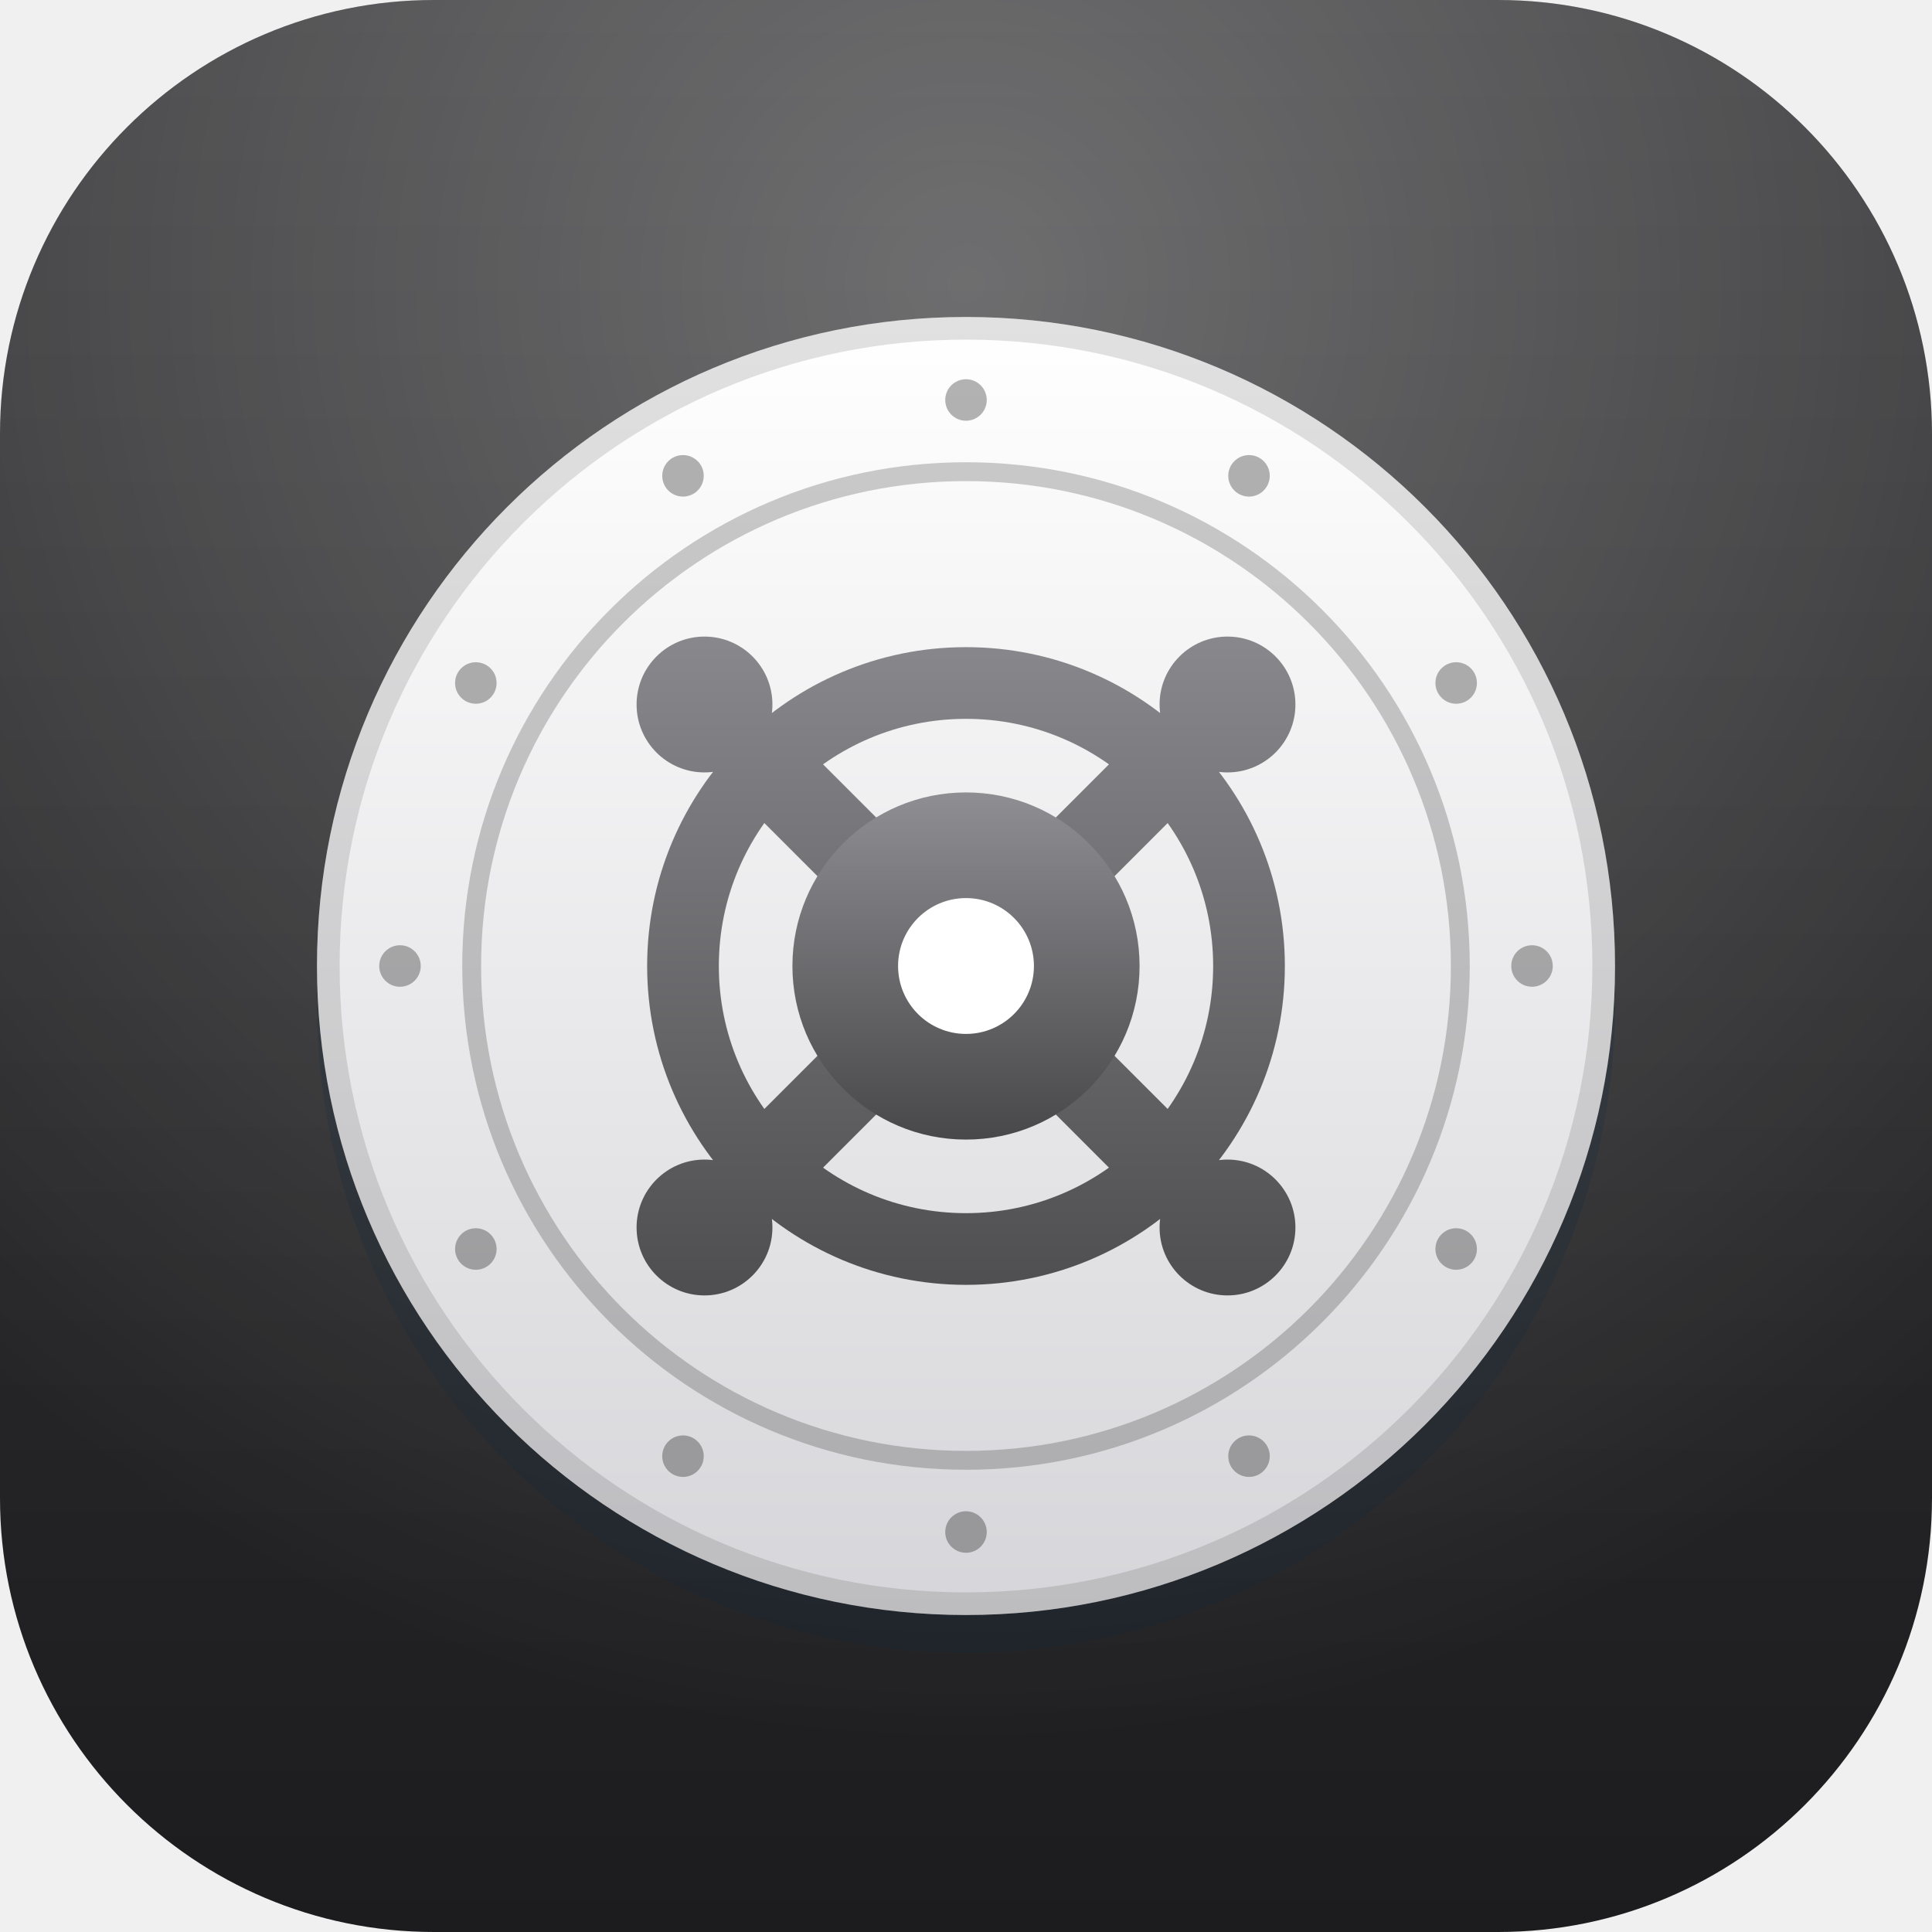
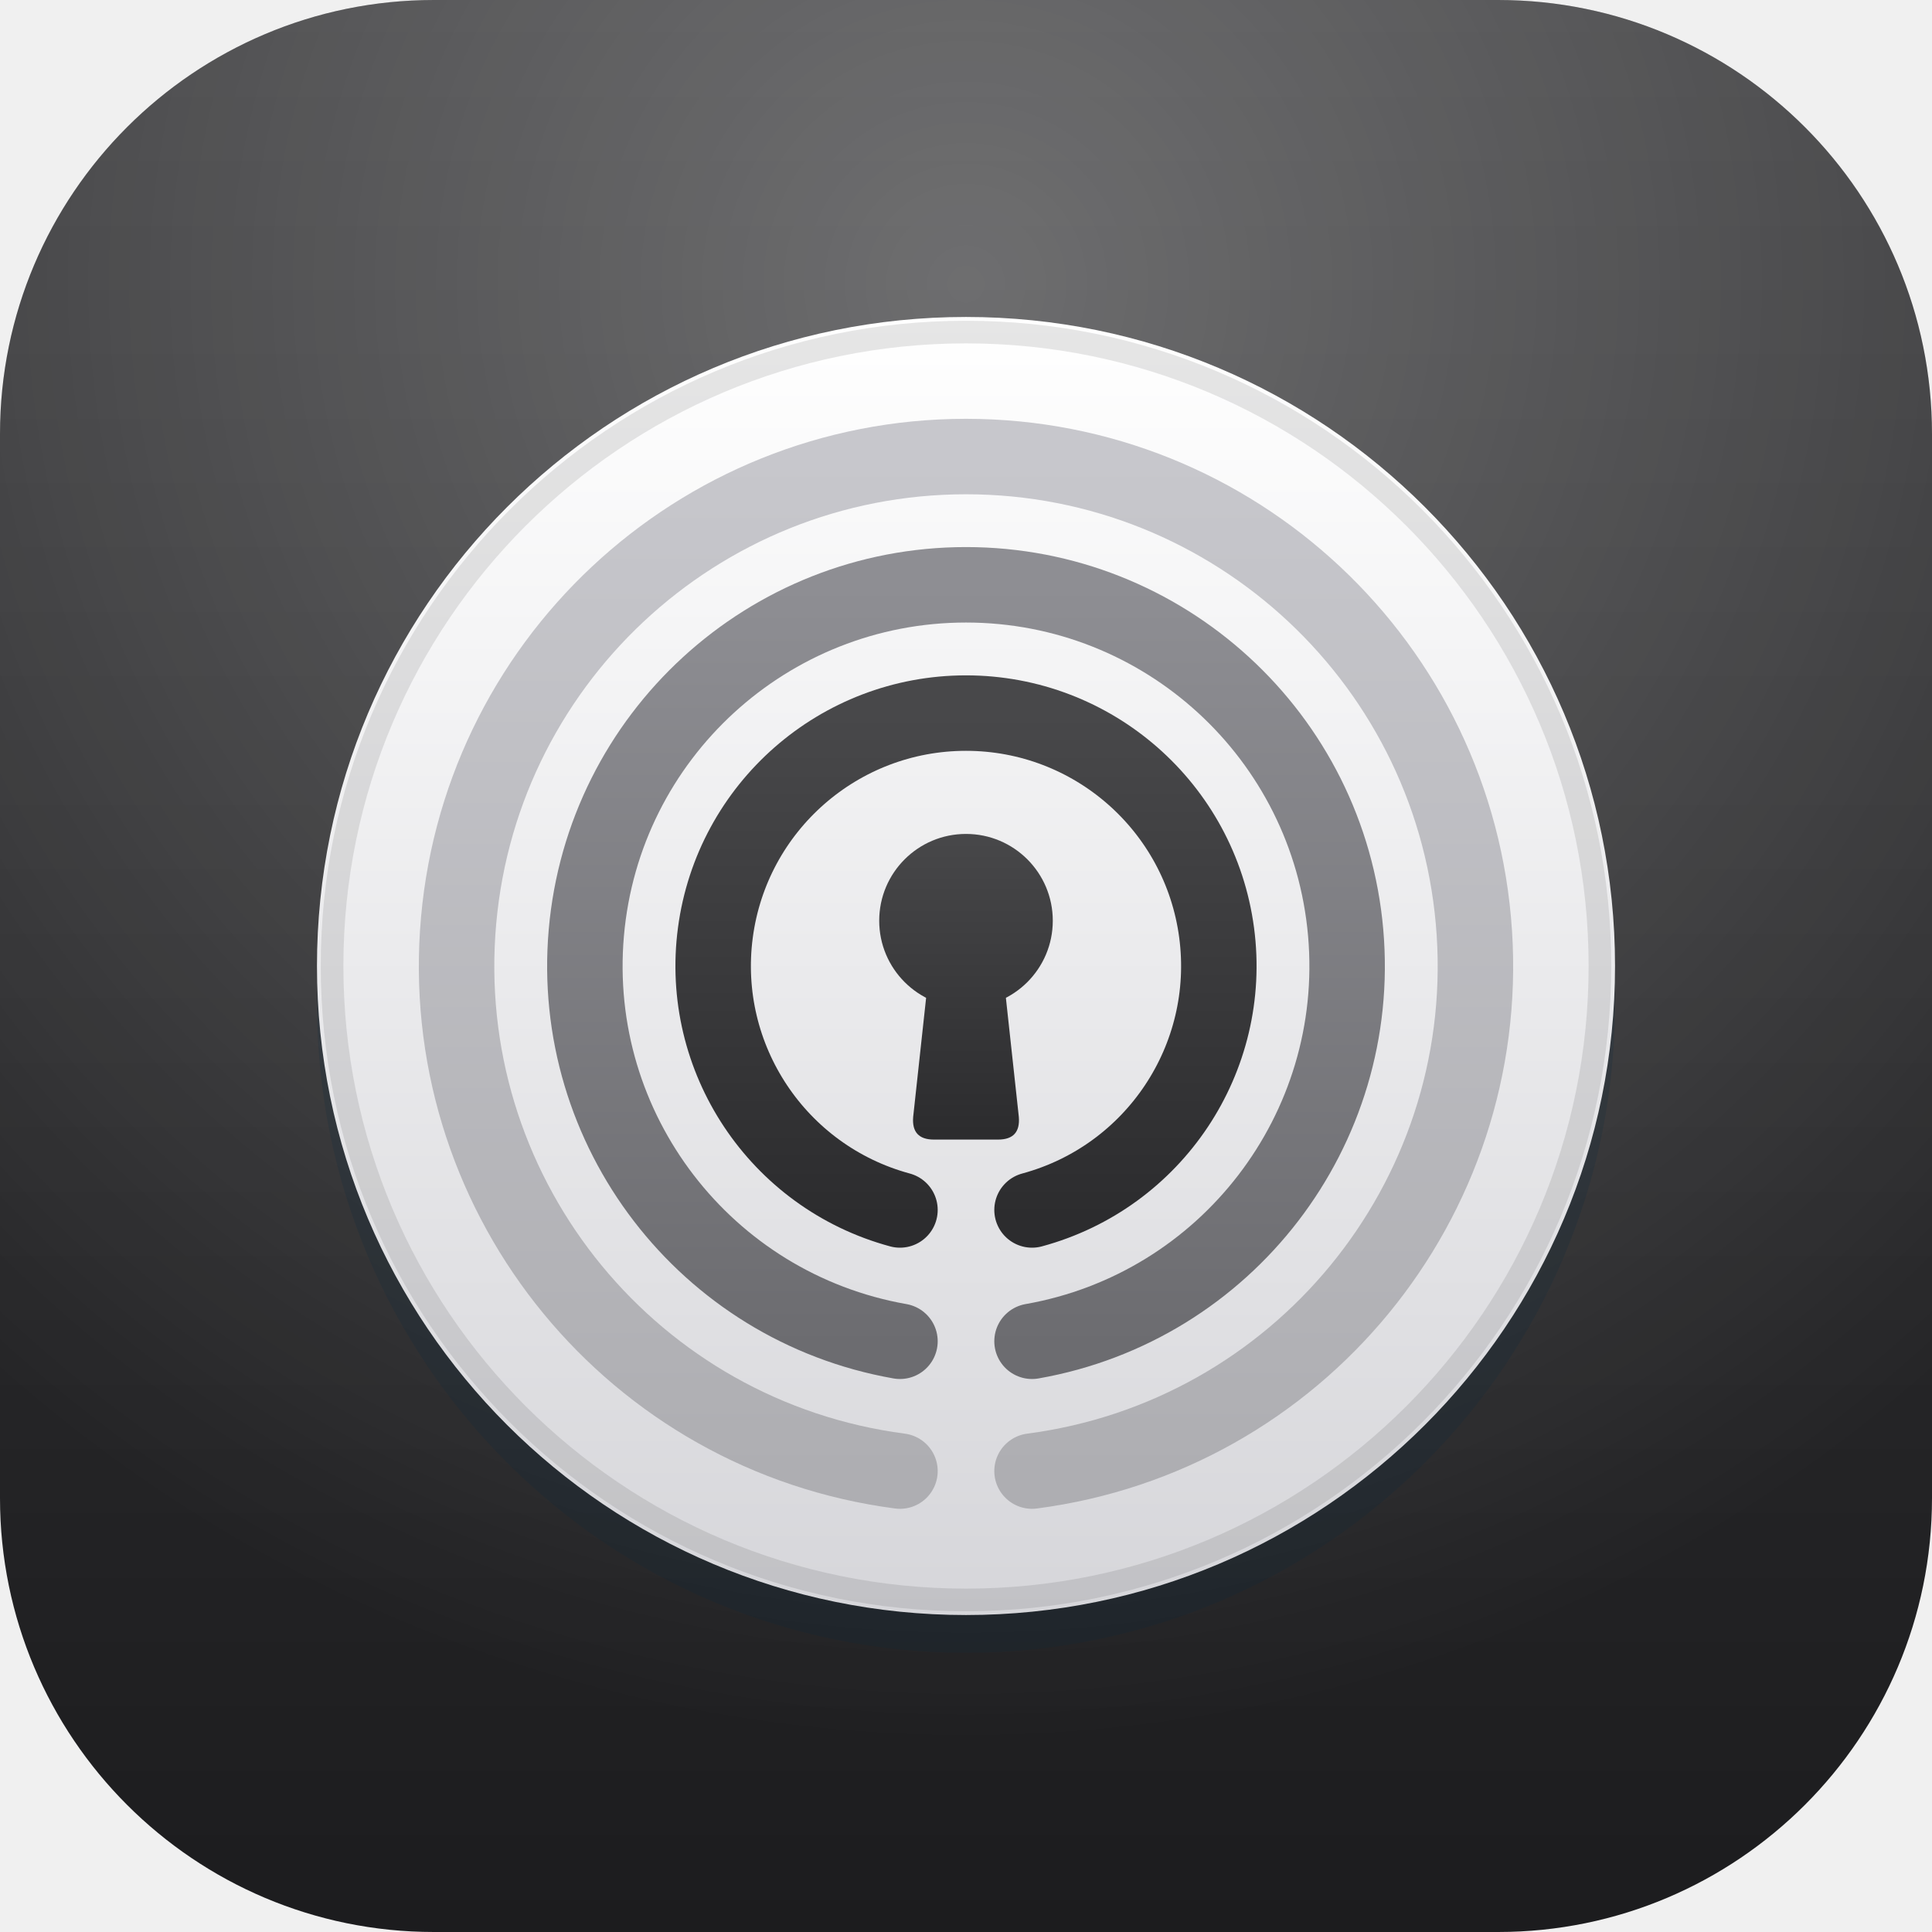
<svg xmlns="http://www.w3.org/2000/svg" viewBox="0 0 1024 1024" width="1024" height="1024">
  <defs>
    <clipPath id="sq">
      <rect width="1024" height="1024" rx="230" />
    </clipPath>
  </defs>
  <g clip-path="url(#sq)">
    <defs>
      <linearGradient id="L0bg" gradientUnits="userSpaceOnUse" x1="0" y1="0" x2="0" y2="1024">
        <stop offset="0" stop-color="#3A3A3C" />
        <stop offset="1" stop-color="#1C1C1E" />
      </linearGradient>
      <radialGradient id="L0hi" cx=".5" cy=".15" r=".75">
        <stop offset="0" stop-color="#FFFFFF" stop-opacity=".28" />
        <stop offset="1" stop-color="#FFFFFF" stop-opacity="0" />
      </radialGradient>
    </defs>
    <rect width="1024" height="1024" fill="url(#L0bg)" />
    <rect width="1024" height="1024" fill="url(#L0hi)" />
    <circle cx="512" cy="532" r="344" fill="#0B2A40" fill-opacity=".18" />
    <defs>
      <linearGradient id="L1d" gradientUnits="userSpaceOnUse" x1="0" y1="168" x2="0" y2="856">
        <stop offset="0" stop-color="#FFFFFF" />
        <stop offset="1" stop-color="#D6D6DA" />
      </linearGradient>
    </defs>
    <circle cx="512" cy="512" r="344" fill="url(#L1d)" />
-     <circle cx="512" cy="512" r="338" fill="none" stroke="#000000" stroke-opacity=".12" stroke-width="12" />
-     <circle cx="512" cy="512" r="262" fill="none" stroke="#000000" stroke-opacity=".20" stroke-width="10" />
-     <circle cx="512.0" cy="212.0" r="11" fill="#000000" fill-opacity=".30" />
-     <circle cx="662.0" cy="252.2" r="11" fill="#000000" fill-opacity=".30" />
-     <circle cx="771.8" cy="362.0" r="11" fill="#000000" fill-opacity=".30" />
-     <circle cx="812.0" cy="512.0" r="11" fill="#000000" fill-opacity=".30" />
-     <circle cx="771.8" cy="662.0" r="11" fill="#000000" fill-opacity=".30" />
-     <circle cx="662.0" cy="771.8" r="11" fill="#000000" fill-opacity=".30" />
-     <circle cx="512.0" cy="812.0" r="11" fill="#000000" fill-opacity=".30" />
-     <circle cx="362.0" cy="771.8" r="11" fill="#000000" fill-opacity=".30" />
-     <circle cx="252.2" cy="662.0" r="11" fill="#000000" fill-opacity=".30" />
-     <circle cx="212.0" cy="512.0" r="11" fill="#000000" fill-opacity=".30" />
-     <circle cx="252.2" cy="362.0" r="11" fill="#000000" fill-opacity=".30" />
-     <circle cx="362.0" cy="252.2" r="11" fill="#000000" fill-opacity=".30" />
+     <circle cx="512" cy="512" r="336" fill="none" stroke="#000000" stroke-opacity=".10" stroke-width="12" />
    <defs>
-       <linearGradient id="L2w" gradientUnits="userSpaceOnUse" x1="0" y1="300" x2="0" y2="724">
-         <stop offset="0" stop-color="#8E8E93" />
-         <stop offset="1" stop-color="#48484A" />
+       <linearGradient id="L2r" gradientUnits="userSpaceOnUse" x1="0" y1="242" x2="0" y2="782">
+         <stop offset="0" stop-color="#C7C7CC" />
+         <stop offset="1" stop-color="#AEAEB2" />
      </linearGradient>
    </defs>
-     <circle cx="512" cy="512" r="150" fill="none" stroke="url(#L2w)" stroke-width="38" />
-     <g stroke="url(#L2w)" stroke-width="44" stroke-linecap="round">
-       <line x1="650.6" y1="650.6" x2="373.4" y2="373.4" />
-       <line x1="373.4" y1="650.6" x2="650.6" y2="373.4" />
-     </g>
-     <circle cx="650.6" cy="650.6" r="36" fill="url(#L2w)" />
-     <circle cx="373.4" cy="650.6" r="36" fill="url(#L2w)" />
-     <circle cx="373.4" cy="373.4" r="36" fill="url(#L2w)" />
-     <circle cx="650.6" cy="373.4" r="36" fill="url(#L2w)" />
+     <path d="M477.0 779.7 A270 270 0 1 1 547.0 779.7" fill="none" stroke-width="40" stroke-linecap="round" stroke="url(#L2r)" />
    <defs>
-       <linearGradient id="L3h" gradientUnits="userSpaceOnUse" x1="0" y1="420" x2="0" y2="604">
+       <linearGradient id="L3r" gradientUnits="userSpaceOnUse" x1="0" y1="310" x2="0" y2="714">
        <stop offset="0" stop-color="#8E8E93" />
-         <stop offset="1" stop-color="#48484A" />
+         <stop offset="1" stop-color="#6C6C70" />
      </linearGradient>
    </defs>
-     <circle cx="512" cy="512" r="92" fill="url(#L3h)" />
-     <circle cx="512" cy="512" r="36" fill="#FFFFFF" />
+     <path d="M477.0 710.9 A202 202 0 1 1 547.0 710.9" fill="none" stroke-width="40" stroke-linecap="round" stroke="url(#L3r)" />
+     <defs>
+       <linearGradient id="L4r" gradientUnits="userSpaceOnUse" x1="0" y1="378" x2="0" y2="646">
+         <stop offset="0" stop-color="#48484A" />
+         <stop offset="1" stop-color="#2C2C2E" />
+       </linearGradient>
+     </defs>
+     <path d="M477.0 641.3 A134 134 0 1 1 547.0 641.3" fill="none" stroke-width="40" stroke-linecap="round" stroke="url(#L4r)" />
+     <defs>
+       <linearGradient id="L5h" gradientUnits="userSpaceOnUse" x1="0" y1="440" x2="0" y2="600">
+         <stop offset="0" stop-color="#48484A" />
+         <stop offset="1" stop-color="#2C2C2E" />
+       </linearGradient>
+     </defs>
+     <circle cx="512" cy="488" r="46" fill="url(#L5h)" />
+     <path d="M494 500 L530 500 L540 592 Q541 604 529 604 L495 604 Q483 604 484 592 Z" fill="url(#L5h)" />
  </g>
</svg>
